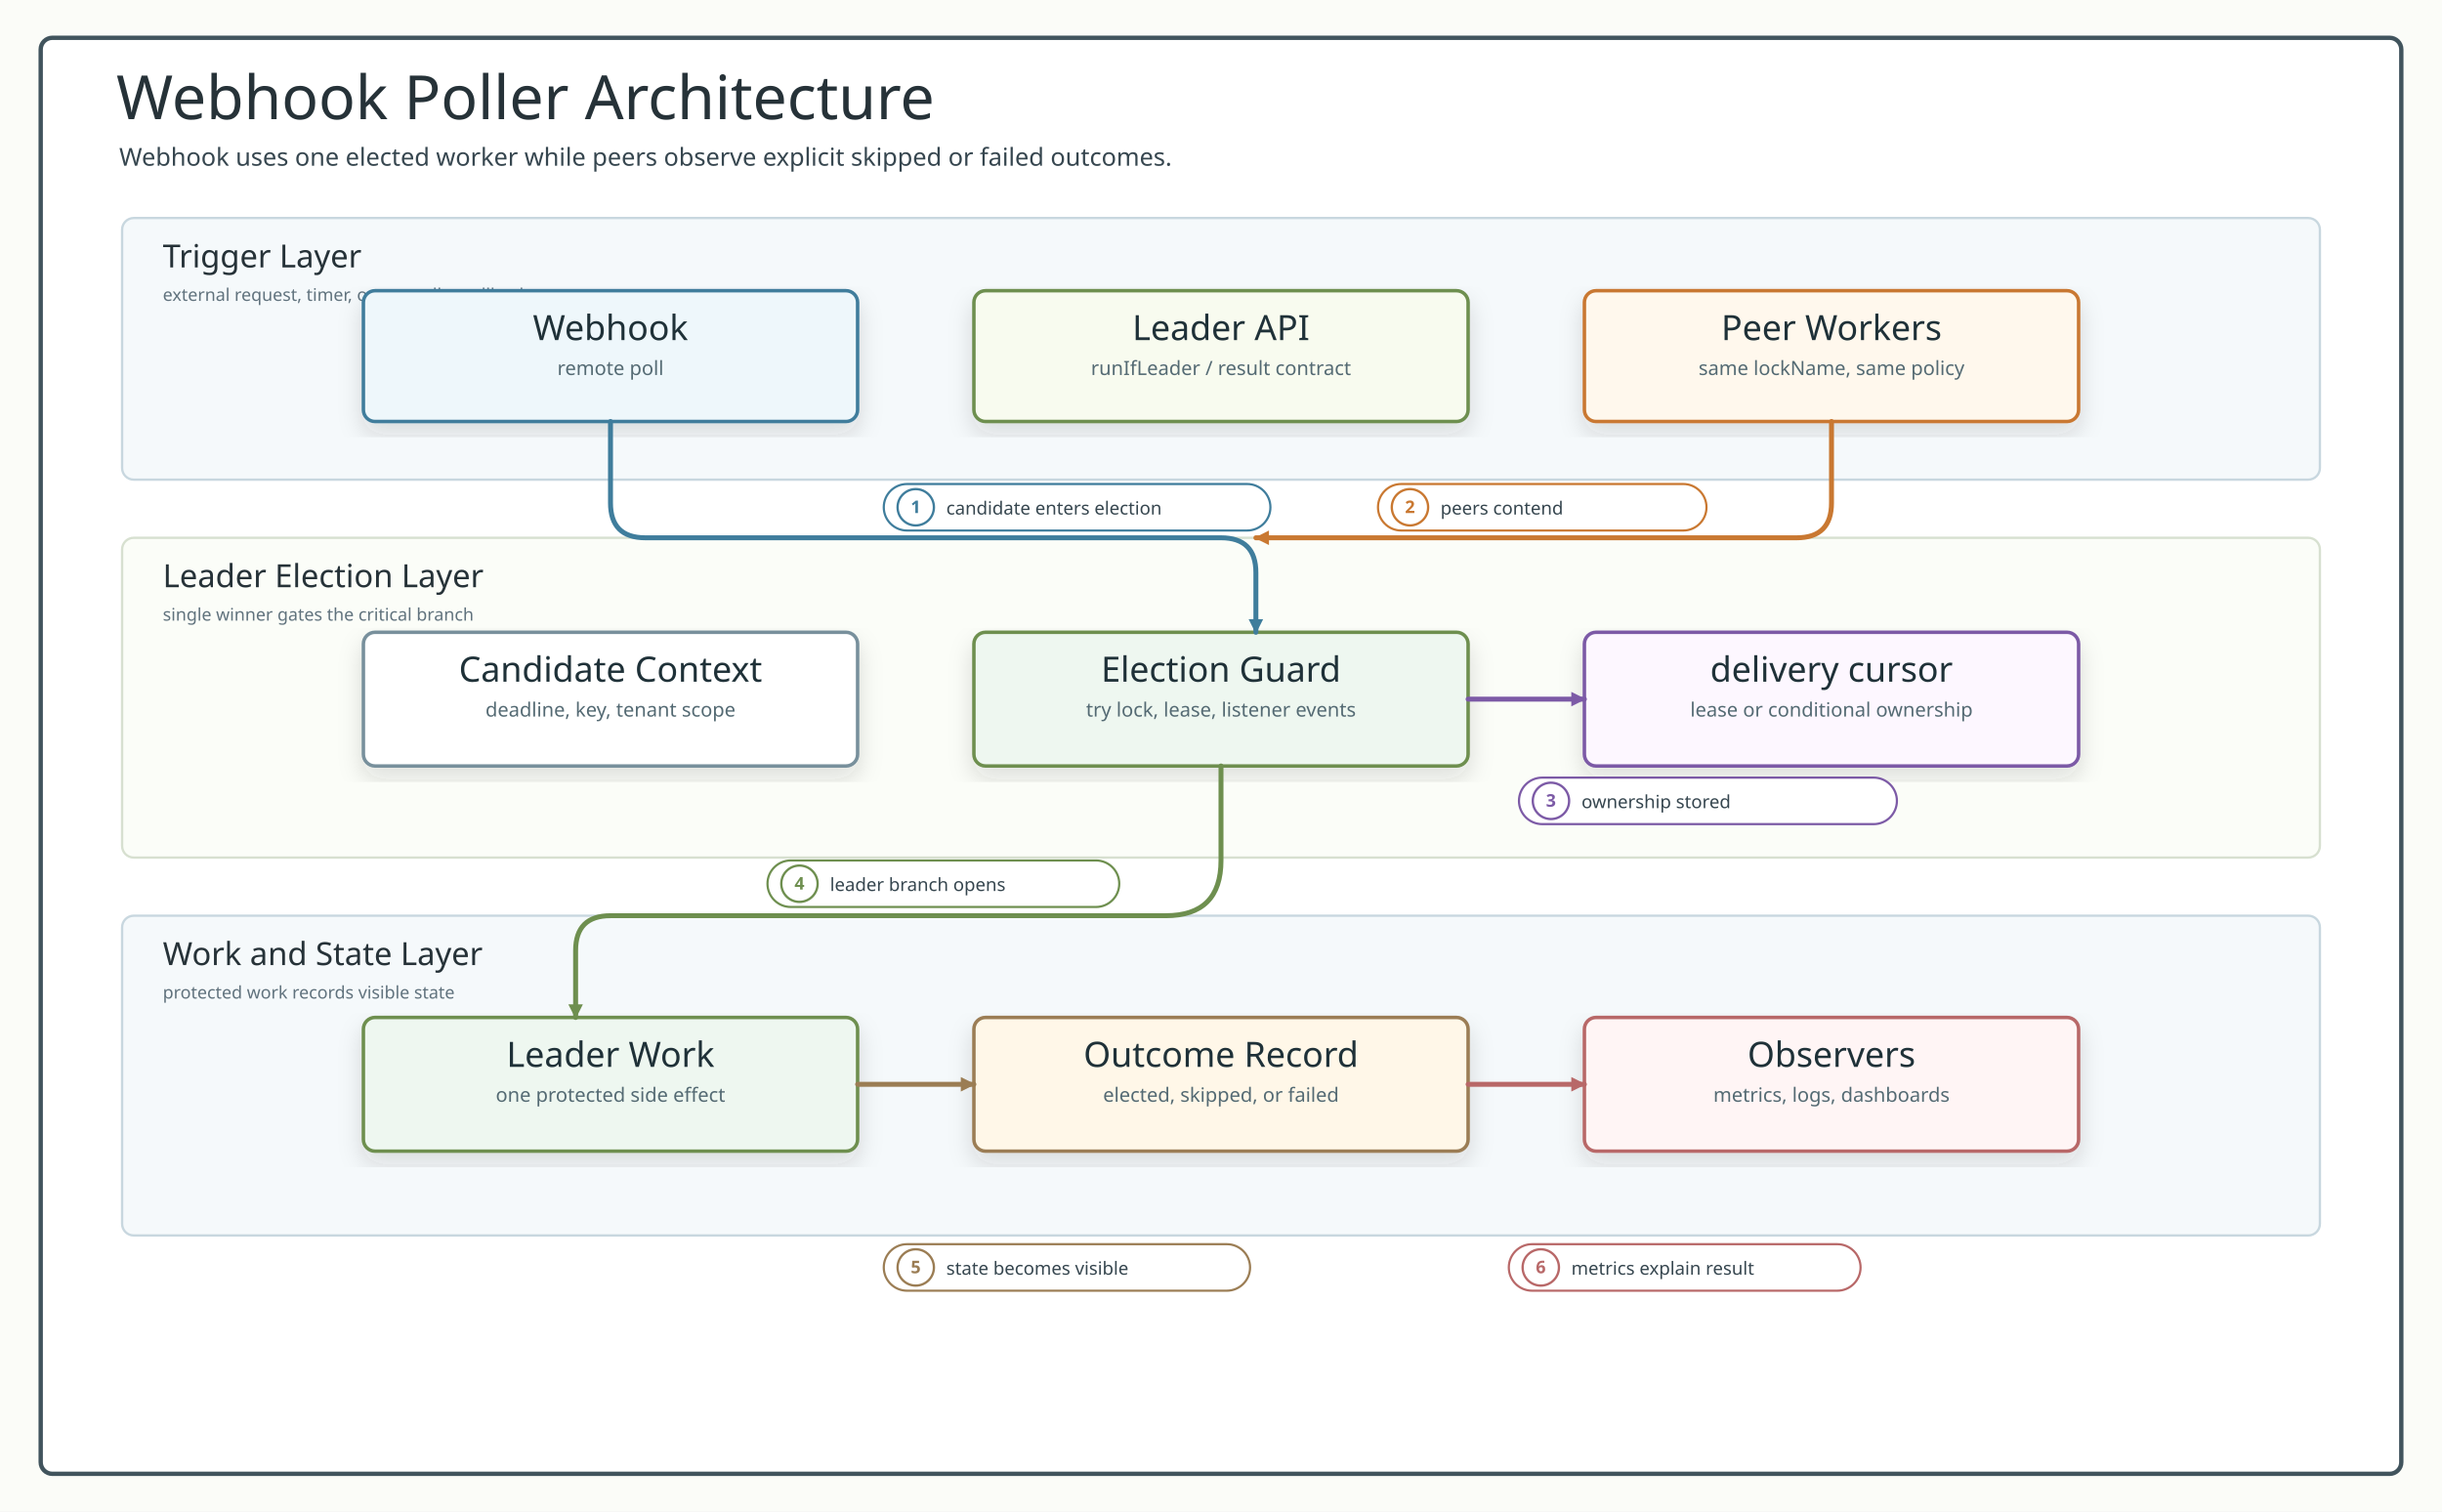
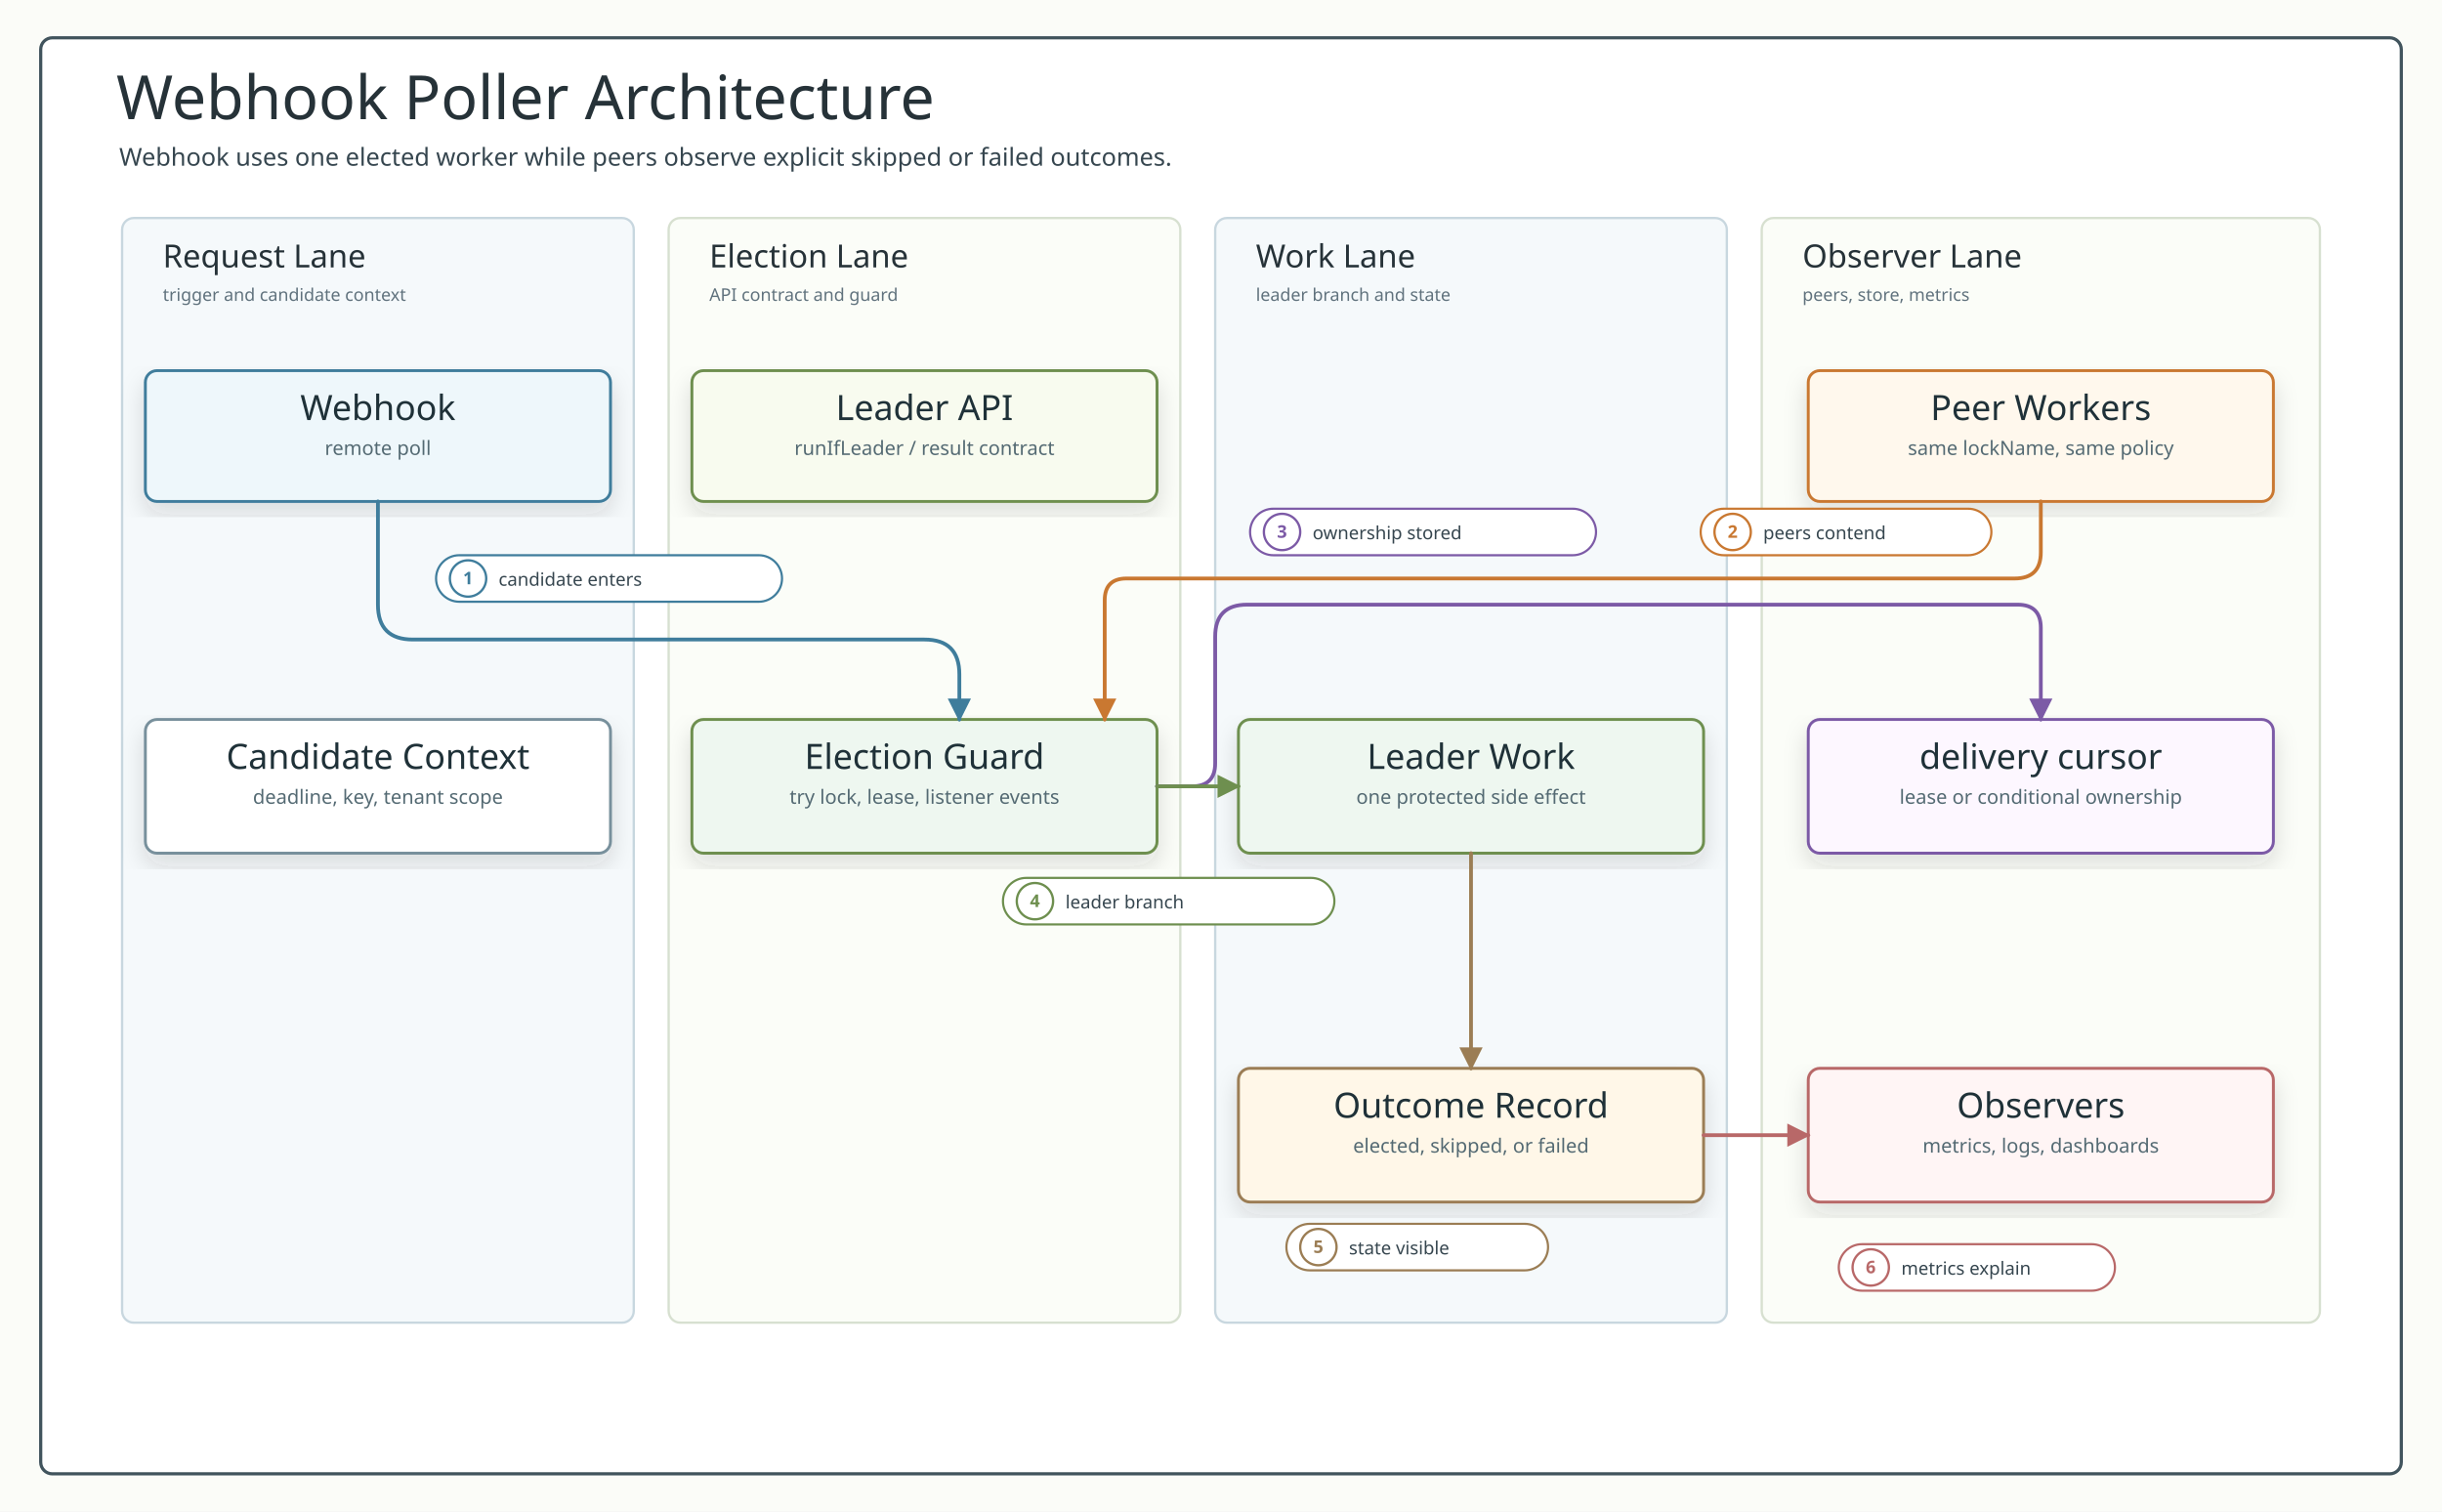
<svg xmlns="http://www.w3.org/2000/svg" width="1680" height="1040" viewBox="0 0 1680 1040" role="img" aria-labelledby="title desc">
  <defs>
    <filter id="softShadow" x="-12%" y="-12%" width="124%" height="124%">
      <feDropShadow dx="0" dy="8" stdDeviation="8" flood-color="#263238" flood-opacity="0.14" />
    </filter>
    <style>
      .canvas { fill: #fbfcf8; }
-       .frame { fill: #ffffff; stroke: #41545d; stroke-width: 3; }
+       .frame { fill: #ffffff; stroke: #41545d; stroke-width: 2.2; }
      .title { font-family: "Architects Daughter"; font-size: 42px; fill: #263238; }
      .subtitle, .small, .labelText, .detail, .footer, .msg, .note { font-family: "Comic Mono"; fill: #36464f; }
      .subtitle { font-size: 17px; }
      .footer { font-size: 13px; fill: #60727d; }
      .band { fill: #f5f9fb; stroke: #c8d7df; stroke-width: 1.6; }
      .bandAlt { fill: #fbfdf8; stroke: #d7e0d0; stroke-width: 1.6; }
      .bandTitle { font-family: "Architects Daughter"; font-size: 22px; fill: #263238; }
      .bandHint { font-family: "Comic Mono"; font-size: 12px; fill: #60727d; }
-       .card { filter: url(#softShadow); stroke-width: 2.4; rx: 8; }
+       .card { filter: url(#softShadow); stroke-width: 2; rx: 8; }
      .cardTitle { font-family: "Architects Daughter"; font-size: 24px; fill: #1f3138; }
      .detail { font-size: 13.5px; fill: #546a73; }
-       .edge { fill: none; stroke-width: 3.4; stroke-linecap: round; stroke-linejoin: round; }
+       .edge { fill: none; stroke-width: 2.6; stroke-linecap: round; stroke-linejoin: round; }
      .edgeThin { fill: none; stroke-width: 3; stroke-linecap: round; stroke-linejoin: round; }
      .dash { stroke-dasharray: 10 8; }
      .pill { fill: #ffffff; stroke-width: 1.5; }
      .labelText { font-size: 12.5px; }
      .badgeText { font-family: "Comic Mono"; font-size: 12px; font-weight: 700; }
      .header { fill: #ffffff; stroke: #546e7a; stroke-width: 2.2; }
      .participant { font-family: "Architects Daughter"; font-size: 20px; fill: #1f3138; }
      .role { font-family: "Comic Mono"; font-size: 13px; fill: #546a73; }
      .lifeline { stroke: #9aaab1; stroke-width: 2; stroke-dasharray: 7 8; }
      .activation { fill: #e6f2ec; stroke: #5b7e67; stroke-width: 1.7; }
-       .branch { fill: none; stroke: #78909c; stroke-width: 3; stroke-dasharray: 12 8; }
+       .branch { fill: none; stroke: #78909c; stroke-width: 2.4; stroke-dasharray: 12 8; }
    </style>
-     <marker id="arrow-line" viewBox="0 0 10 10" markerUnits="userSpaceOnUse" markerWidth="10" markerHeight="10" refX="9" refY="5" orient="auto">
+     <marker id="arrow-line" viewBox="0 0 10 10" markerUnits="userSpaceOnUse" markerWidth="16" markerHeight="16" refX="9" refY="5" orient="auto">
      <path d="M 0 0 L 10 5 L 0 10 Z" fill="#3f7d9c" stroke="#3f7d9c" stroke-width="0" stroke-dasharray="none" style="stroke-dasharray:none!important" />
    </marker>
-     <marker id="arrow-work" viewBox="0 0 10 10" markerUnits="userSpaceOnUse" markerWidth="10" markerHeight="10" refX="9" refY="5" orient="auto">
+     <marker id="arrow-work" viewBox="0 0 10 10" markerUnits="userSpaceOnUse" markerWidth="16" markerHeight="16" refX="9" refY="5" orient="auto">
      <path d="M 0 0 L 10 5 L 0 10 Z" fill="#6e8f4f" stroke="#6e8f4f" stroke-width="0" stroke-dasharray="none" style="stroke-dasharray:none!important" />
    </marker>
-     <marker id="arrow-return" viewBox="0 0 10 10" markerUnits="userSpaceOnUse" markerWidth="10" markerHeight="10" refX="9" refY="5" orient="auto">
+     <marker id="arrow-return" viewBox="0 0 10 10" markerUnits="userSpaceOnUse" markerWidth="16" markerHeight="16" refX="9" refY="5" orient="auto">
      <path d="M 0 0 L 10 5 L 0 10 Z" fill="#9b7d54" stroke="#9b7d54" stroke-width="0" stroke-dasharray="none" style="stroke-dasharray:none!important" />
    </marker>
-     <marker id="arrow-skip" viewBox="0 0 10 10" markerUnits="userSpaceOnUse" markerWidth="10" markerHeight="10" refX="9" refY="5" orient="auto">
+     <marker id="arrow-skip" viewBox="0 0 10 10" markerUnits="userSpaceOnUse" markerWidth="16" markerHeight="16" refX="9" refY="5" orient="auto">
      <path d="M 0 0 L 10 5 L 0 10 Z" fill="#b86868" stroke="#b86868" stroke-width="0" stroke-dasharray="none" style="stroke-dasharray:none!important" />
    </marker>
-     <marker id="arrow-amber" viewBox="0 0 10 10" markerUnits="userSpaceOnUse" markerWidth="10" markerHeight="10" refX="9" refY="5" orient="auto">
+     <marker id="arrow-amber" viewBox="0 0 10 10" markerUnits="userSpaceOnUse" markerWidth="16" markerHeight="16" refX="9" refY="5" orient="auto">
      <path d="M 0 0 L 10 5 L 0 10 Z" fill="#c97831" stroke="#c97831" stroke-width="0" stroke-dasharray="none" style="stroke-dasharray:none!important" />
    </marker>
-     <marker id="arrow-purple" viewBox="0 0 10 10" markerUnits="userSpaceOnUse" markerWidth="10" markerHeight="10" refX="9" refY="5" orient="auto">
+     <marker id="arrow-purple" viewBox="0 0 10 10" markerUnits="userSpaceOnUse" markerWidth="16" markerHeight="16" refX="9" refY="5" orient="auto">
      <path d="M 0 0 L 10 5 L 0 10 Z" fill="#7c5aa6" stroke="#7c5aa6" stroke-width="0" stroke-dasharray="none" style="stroke-dasharray:none!important" />
    </marker>
-     <marker id="arrow-slate" viewBox="0 0 10 10" markerUnits="userSpaceOnUse" markerWidth="10" markerHeight="10" refX="9" refY="5" orient="auto">
+     <marker id="arrow-slate" viewBox="0 0 10 10" markerUnits="userSpaceOnUse" markerWidth="16" markerHeight="16" refX="9" refY="5" orient="auto">
      <path d="M 0 0 L 10 5 L 0 10 Z" fill="#78909c" stroke="#78909c" stroke-width="0" stroke-dasharray="none" style="stroke-dasharray:none!important" />
    </marker>
  </defs>
  <rect width="1680" height="1040" class="canvas" />
  <rect x="28" y="26" width="1624" height="988" rx="8" class="frame" />
  <text x="80" y="82" class="title">Webhook Poller Architecture</text>
  <text x="82" y="114" class="subtitle">Webhook uses one elected worker while peers observe explicit skipped or failed outcomes.</text>
-   <rect x="84" y="150" width="1512" height="180" rx="8" class="band" />
-   <text x="112" y="184" class="bandTitle">Trigger Layer</text>
-   <text x="112" y="207" class="bandHint">external request, timer, or controller callback</text>
-   <rect x="84" y="370" width="1512" height="220" rx="8" class="bandAlt" />
-   <text x="112" y="404" class="bandTitle">Leader Election Layer</text>
-   <text x="112" y="427" class="bandHint">single winner gates the critical branch</text>
-   <rect x="84" y="630" width="1512" height="220" rx="8" class="band" />
-   <text x="112" y="664" class="bandTitle">Work and State Layer</text>
-   <text x="112" y="687" class="bandHint">protected work records visible state</text>
+   <rect x="84" y="150" width="352" height="760" rx="8" class="band" />
+   <text x="112" y="184" class="bandTitle">Request Lane</text>
+   <text x="112" y="207" class="bandHint">trigger and candidate context</text>
+   <rect x="460" y="150" width="352" height="760" rx="8" class="bandAlt" />
+   <text x="488" y="184" class="bandTitle">Election Lane</text>
+   <text x="488" y="207" class="bandHint">API contract and guard</text>
+   <rect x="836" y="150" width="352" height="760" rx="8" class="band" />
+   <text x="864" y="184" class="bandTitle">Work Lane</text>
+   <text x="864" y="207" class="bandHint">leader branch and state</text>
+   <rect x="1212" y="150" width="384" height="760" rx="8" class="bandAlt" />
+   <text x="1240" y="184" class="bandTitle">Observer Lane</text>
+   <text x="1240" y="207" class="bandHint">peers, store, metrics</text>
  <g>
-     <rect x="250" y="200" width="340" height="90" rx="8" class="card" fill="#eef7fb" stroke="#3f7d9c" />
-     <text x="420" y="234" text-anchor="middle" class="cardTitle">Webhook</text>
-     <text x="420" y="258" text-anchor="middle" class="detail">remote poll</text>
+     <rect x="100" y="255" width="320" height="90" rx="8" class="card" fill="#eef7fb" stroke="#3f7d9c" />
+     <text x="260" y="289" text-anchor="middle" class="cardTitle">Webhook</text>
+     <text x="260" y="313" text-anchor="middle" class="detail">remote poll</text>
  </g>
  <g>
-     <rect x="670" y="200" width="340" height="90" rx="8" class="card" fill="#f8fbef" stroke="#6e8f4f" />
-     <text x="840" y="234" text-anchor="middle" class="cardTitle">Leader API</text>
-     <text x="840" y="258" text-anchor="middle" class="detail">runIfLeader / result contract</text>
+     <rect x="100" y="495" width="320" height="92" rx="8" class="card" fill="#ffffff" stroke="#78909c" />
+     <text x="260" y="529" text-anchor="middle" class="cardTitle">Candidate Context</text>
+     <text x="260" y="553" text-anchor="middle" class="detail">deadline, key, tenant scope</text>
  </g>
  <g>
-     <rect x="1090" y="200" width="340" height="90" rx="8" class="card" fill="#fff8ed" stroke="#c97831" />
-     <text x="1260" y="234" text-anchor="middle" class="cardTitle">Peer Workers</text>
-     <text x="1260" y="258" text-anchor="middle" class="detail">same lockName, same policy</text>
+     <rect x="476" y="255" width="320" height="90" rx="8" class="card" fill="#f8fbef" stroke="#6e8f4f" />
+     <text x="636" y="289" text-anchor="middle" class="cardTitle">Leader API</text>
+     <text x="636" y="313" text-anchor="middle" class="detail">runIfLeader / result contract</text>
  </g>
  <g>
-     <rect x="250" y="435" width="340" height="92" rx="8" class="card" fill="#ffffff" stroke="#78909c" />
-     <text x="420" y="469" text-anchor="middle" class="cardTitle">Candidate Context</text>
-     <text x="420" y="493" text-anchor="middle" class="detail">deadline, key, tenant scope</text>
+     <rect x="476" y="495" width="320" height="92" rx="8" class="card" fill="#eef7f0" stroke="#6e8f4f" />
+     <text x="636" y="529" text-anchor="middle" class="cardTitle">Election Guard</text>
+     <text x="636" y="553" text-anchor="middle" class="detail">try lock, lease, listener events</text>
  </g>
  <g>
-     <rect x="670" y="435" width="340" height="92" rx="8" class="card" fill="#eef7f0" stroke="#6e8f4f" />
-     <text x="840" y="469" text-anchor="middle" class="cardTitle">Election Guard</text>
-     <text x="840" y="493" text-anchor="middle" class="detail">try lock, lease, listener events</text>
+     <rect x="852" y="495" width="320" height="92" rx="8" class="card" fill="#eef7f0" stroke="#6e8f4f" />
+     <text x="1012" y="529" text-anchor="middle" class="cardTitle">Leader Work</text>
+     <text x="1012" y="553" text-anchor="middle" class="detail">one protected side effect</text>
  </g>
  <g>
-     <rect x="1090" y="435" width="340" height="92" rx="8" class="card" fill="#fdf7ff" stroke="#7c5aa6" />
-     <text x="1260" y="469" text-anchor="middle" class="cardTitle">delivery cursor</text>
-     <text x="1260" y="493" text-anchor="middle" class="detail">lease or conditional ownership</text>
+     <rect x="852" y="735" width="320" height="92" rx="8" class="card" fill="#fff7e8" stroke="#9b7d54" />
+     <text x="1012" y="769" text-anchor="middle" class="cardTitle">Outcome Record</text>
+     <text x="1012" y="793" text-anchor="middle" class="detail">elected, skipped, or failed</text>
  </g>
  <g>
-     <rect x="250" y="700" width="340" height="92" rx="8" class="card" fill="#eef7f0" stroke="#6e8f4f" />
-     <text x="420" y="734" text-anchor="middle" class="cardTitle">Leader Work</text>
-     <text x="420" y="758" text-anchor="middle" class="detail">one protected side effect</text>
+     <rect x="1244" y="255" width="320" height="90" rx="8" class="card" fill="#fff8ed" stroke="#c97831" />
+     <text x="1404" y="289" text-anchor="middle" class="cardTitle">Peer Workers</text>
+     <text x="1404" y="313" text-anchor="middle" class="detail">same lockName, same policy</text>
  </g>
  <g>
-     <rect x="670" y="700" width="340" height="92" rx="8" class="card" fill="#fff7e8" stroke="#9b7d54" />
-     <text x="840" y="734" text-anchor="middle" class="cardTitle">Outcome Record</text>
-     <text x="840" y="758" text-anchor="middle" class="detail">elected, skipped, or failed</text>
+     <rect x="1244" y="495" width="320" height="92" rx="8" class="card" fill="#fdf7ff" stroke="#7c5aa6" />
+     <text x="1404" y="529" text-anchor="middle" class="cardTitle">delivery cursor</text>
+     <text x="1404" y="553" text-anchor="middle" class="detail">lease or conditional ownership</text>
  </g>
  <g>
-     <rect x="1090" y="700" width="340" height="92" rx="8" class="card" fill="#fff5f5" stroke="#b86868" />
-     <text x="1260" y="734" text-anchor="middle" class="cardTitle">Observers</text>
-     <text x="1260" y="758" text-anchor="middle" class="detail">metrics, logs, dashboards</text>
+     <rect x="1244" y="735" width="320" height="92" rx="8" class="card" fill="#fff5f5" stroke="#b86868" />
+     <text x="1404" y="769" text-anchor="middle" class="cardTitle">Observers</text>
+     <text x="1404" y="793" text-anchor="middle" class="detail">metrics, logs, dashboards</text>
  </g>
  <g>
-     <rect x="608" y="333" width="266" height="32" rx="16" class="pill" stroke="#3f7d9c" />
-     <circle cx="630" cy="349" r="12.5" fill="#fff" stroke="#3f7d9c" stroke-width="1.6" />
-     <text x="630" y="353" text-anchor="middle" class="badgeText" fill="#3f7d9c">1</text>
-     <text x="651" y="354" class="labelText" fill="#3f7d9c">candidate enters election</text>
+     <rect x="300" y="382" width="238" height="32" rx="16" class="pill" stroke="#3f7d9c" />
+     <circle cx="322" cy="398" r="12.5" fill="#fff" stroke="#3f7d9c" stroke-width="1.6" />
+     <text x="322" y="402" text-anchor="middle" class="badgeText" fill="#3f7d9c">1</text>
+     <text x="343" y="403" class="labelText" fill="#3f7d9c">candidate enters</text>
  </g>
-   <path d="M 420 290 L 420 346 Q 420 370 444 370 L 840 370 Q 864 370 864 394 L 864 435" class="edge" stroke="#3f7d9c" marker-end="url(#arrow-line)" />
+   <path d="M 260 345 L 260 416 Q 260 440 284 440 L 636 440 Q 660 440 660 464 L 660 495" class="edge" stroke="#3f7d9c" marker-end="url(#arrow-line)" />
  <g>
-     <rect x="948" y="333" width="226" height="32" rx="16" class="pill" stroke="#c97831" />
-     <circle cx="970" cy="349" r="12.5" fill="#fff" stroke="#c97831" stroke-width="1.6" />
-     <text x="970" y="353" text-anchor="middle" class="badgeText" fill="#c97831">2</text>
-     <text x="991" y="354" class="labelText" fill="#c97831">peers contend</text>
+     <rect x="1170" y="350" width="200" height="32" rx="16" class="pill" stroke="#c97831" />
+     <circle cx="1192" cy="366" r="12.5" fill="#fff" stroke="#c97831" stroke-width="1.6" />
+     <text x="1192" y="370" text-anchor="middle" class="badgeText" fill="#c97831">2</text>
+     <text x="1213" y="371" class="labelText" fill="#c97831">peers contend</text>
  </g>
-   <path d="M 1260 290 L 1260 346 Q 1260 370 1236 370 L 864 370" class="edge" stroke="#c97831" marker-end="url(#arrow-amber)" />
+   <path d="M 1404 345 L 1404 380 Q 1404 398 1386 398 L 775 398 Q 760 398 760 413 L 760 495" class="edge" stroke="#c97831" marker-end="url(#arrow-amber)" />
  <g>
-     <rect x="1045" y="535" width="260" height="32" rx="16" class="pill" stroke="#7c5aa6" />
-     <circle cx="1067" cy="551" r="12.5" fill="#fff" stroke="#7c5aa6" stroke-width="1.6" />
-     <text x="1067" y="555" text-anchor="middle" class="badgeText" fill="#7c5aa6">3</text>
-     <text x="1088" y="556" class="labelText" fill="#7c5aa6">ownership stored</text>
+     <rect x="860" y="350" width="238" height="32" rx="16" class="pill" stroke="#7c5aa6" />
+     <circle cx="882" cy="366" r="12.5" fill="#fff" stroke="#7c5aa6" stroke-width="1.6" />
+     <text x="882" y="370" text-anchor="middle" class="badgeText" fill="#7c5aa6">3</text>
+     <text x="903" y="371" class="labelText" fill="#7c5aa6">ownership stored</text>
  </g>
-   <path d="M 1010 481 L 1090 481" class="edge" stroke="#7c5aa6" marker-end="url(#arrow-purple)" />
+   <path d="M 796 541 L 820 541 Q 836 541 836 525 L 836 438 Q 836 416 858 416 L 1388 416 Q 1404 416 1404 432 L 1404 495" class="edge" stroke="#7c5aa6" marker-end="url(#arrow-purple)" />
  <g>
-     <rect x="528" y="592" width="242" height="32" rx="16" class="pill" stroke="#6e8f4f" />
-     <circle cx="550" cy="608" r="12.5" fill="#fff" stroke="#6e8f4f" stroke-width="1.6" />
-     <text x="550" y="612" text-anchor="middle" class="badgeText" fill="#6e8f4f">4</text>
-     <text x="571" y="613" class="labelText" fill="#6e8f4f">leader branch opens</text>
+     <rect x="690" y="604" width="228" height="32" rx="16" class="pill" stroke="#6e8f4f" />
+     <circle cx="712" cy="620" r="12.5" fill="#fff" stroke="#6e8f4f" stroke-width="1.6" />
+     <text x="712" y="624" text-anchor="middle" class="badgeText" fill="#6e8f4f">4</text>
+     <text x="733" y="625" class="labelText" fill="#6e8f4f">leader branch</text>
  </g>
-   <path d="M 840 527 L 840 592 Q 840 630 802 630 L 420 630 Q 396 630 396 654 L 396 700" class="edge" stroke="#6e8f4f" marker-end="url(#arrow-work)" />
+   <path d="M 796 541 L 852 541" class="edge" stroke="#6e8f4f" marker-end="url(#arrow-work)" />
  <g>
-     <rect x="608" y="856" width="252" height="32" rx="16" class="pill" stroke="#9b7d54" />
-     <circle cx="630" cy="872" r="12.5" fill="#fff" stroke="#9b7d54" stroke-width="1.6" />
-     <text x="630" y="876" text-anchor="middle" class="badgeText" fill="#9b7d54">5</text>
-     <text x="651" y="877" class="labelText" fill="#9b7d54">state becomes visible</text>
+     <rect x="885" y="842" width="180" height="32" rx="16" class="pill" stroke="#9b7d54" />
+     <circle cx="907" cy="858" r="12.5" fill="#fff" stroke="#9b7d54" stroke-width="1.6" />
+     <text x="907" y="862" text-anchor="middle" class="badgeText" fill="#9b7d54">5</text>
+     <text x="928" y="863" class="labelText" fill="#9b7d54">state visible</text>
  </g>
-   <path d="M 590 746 L 670 746" class="edge" stroke="#9b7d54" marker-end="url(#arrow-return)" />
+   <path d="M 1012 587 L 1012 735" class="edge" stroke="#9b7d54" marker-end="url(#arrow-return)" />
  <g>
-     <rect x="1038" y="856" width="242" height="32" rx="16" class="pill" stroke="#b86868" />
-     <circle cx="1060" cy="872" r="12.5" fill="#fff" stroke="#b86868" stroke-width="1.6" />
-     <text x="1060" y="876" text-anchor="middle" class="badgeText" fill="#b86868">6</text>
-     <text x="1081" y="877" class="labelText" fill="#b86868">metrics explain result</text>
+     <rect x="1265" y="856" width="190" height="32" rx="16" class="pill" stroke="#b86868" />
+     <circle cx="1287" cy="872" r="12.5" fill="#fff" stroke="#b86868" stroke-width="1.6" />
+     <text x="1287" y="876" text-anchor="middle" class="badgeText" fill="#b86868">6</text>
+     <text x="1308" y="877" class="labelText" fill="#b86868">metrics explain</text>
  </g>
-   <path d="M 1010 746 L 1090 746" class="edge" stroke="#b86868" marker-end="url(#arrow-skip)" />
+   <path d="M 1172 781 L 1244 781" class="edge" stroke="#b86868" marker-end="url(#arrow-skip)" />
</svg>
